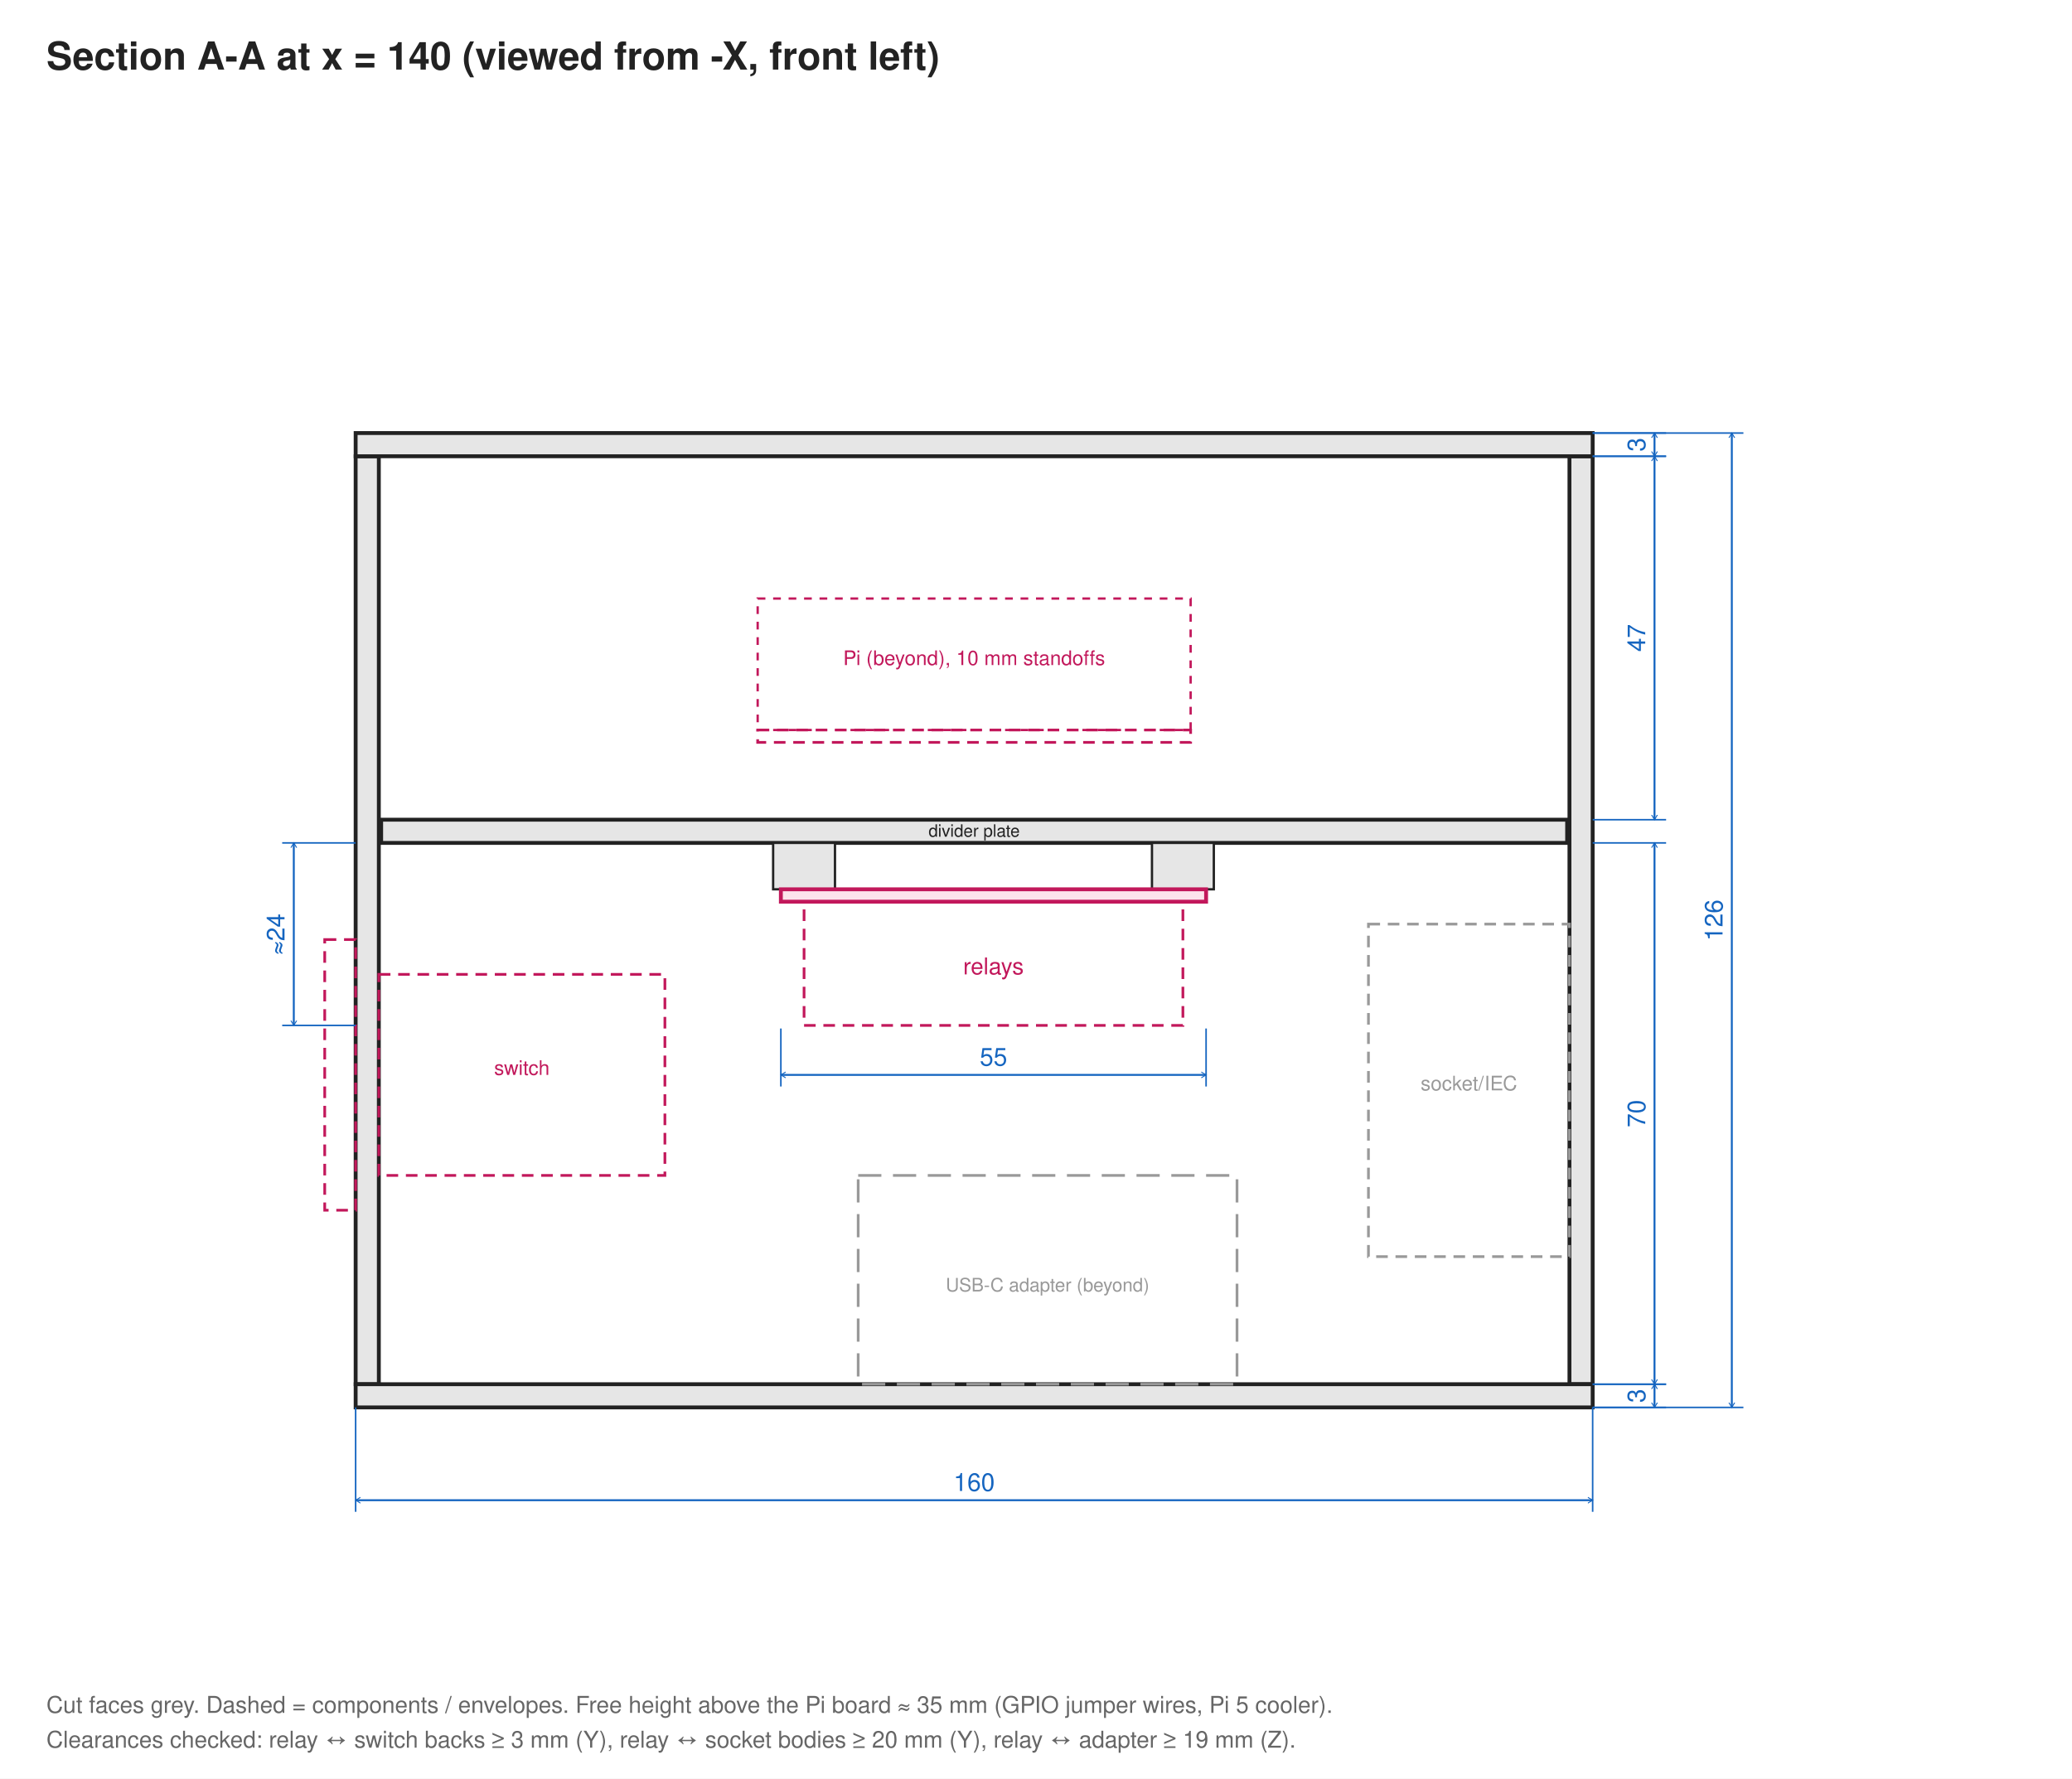
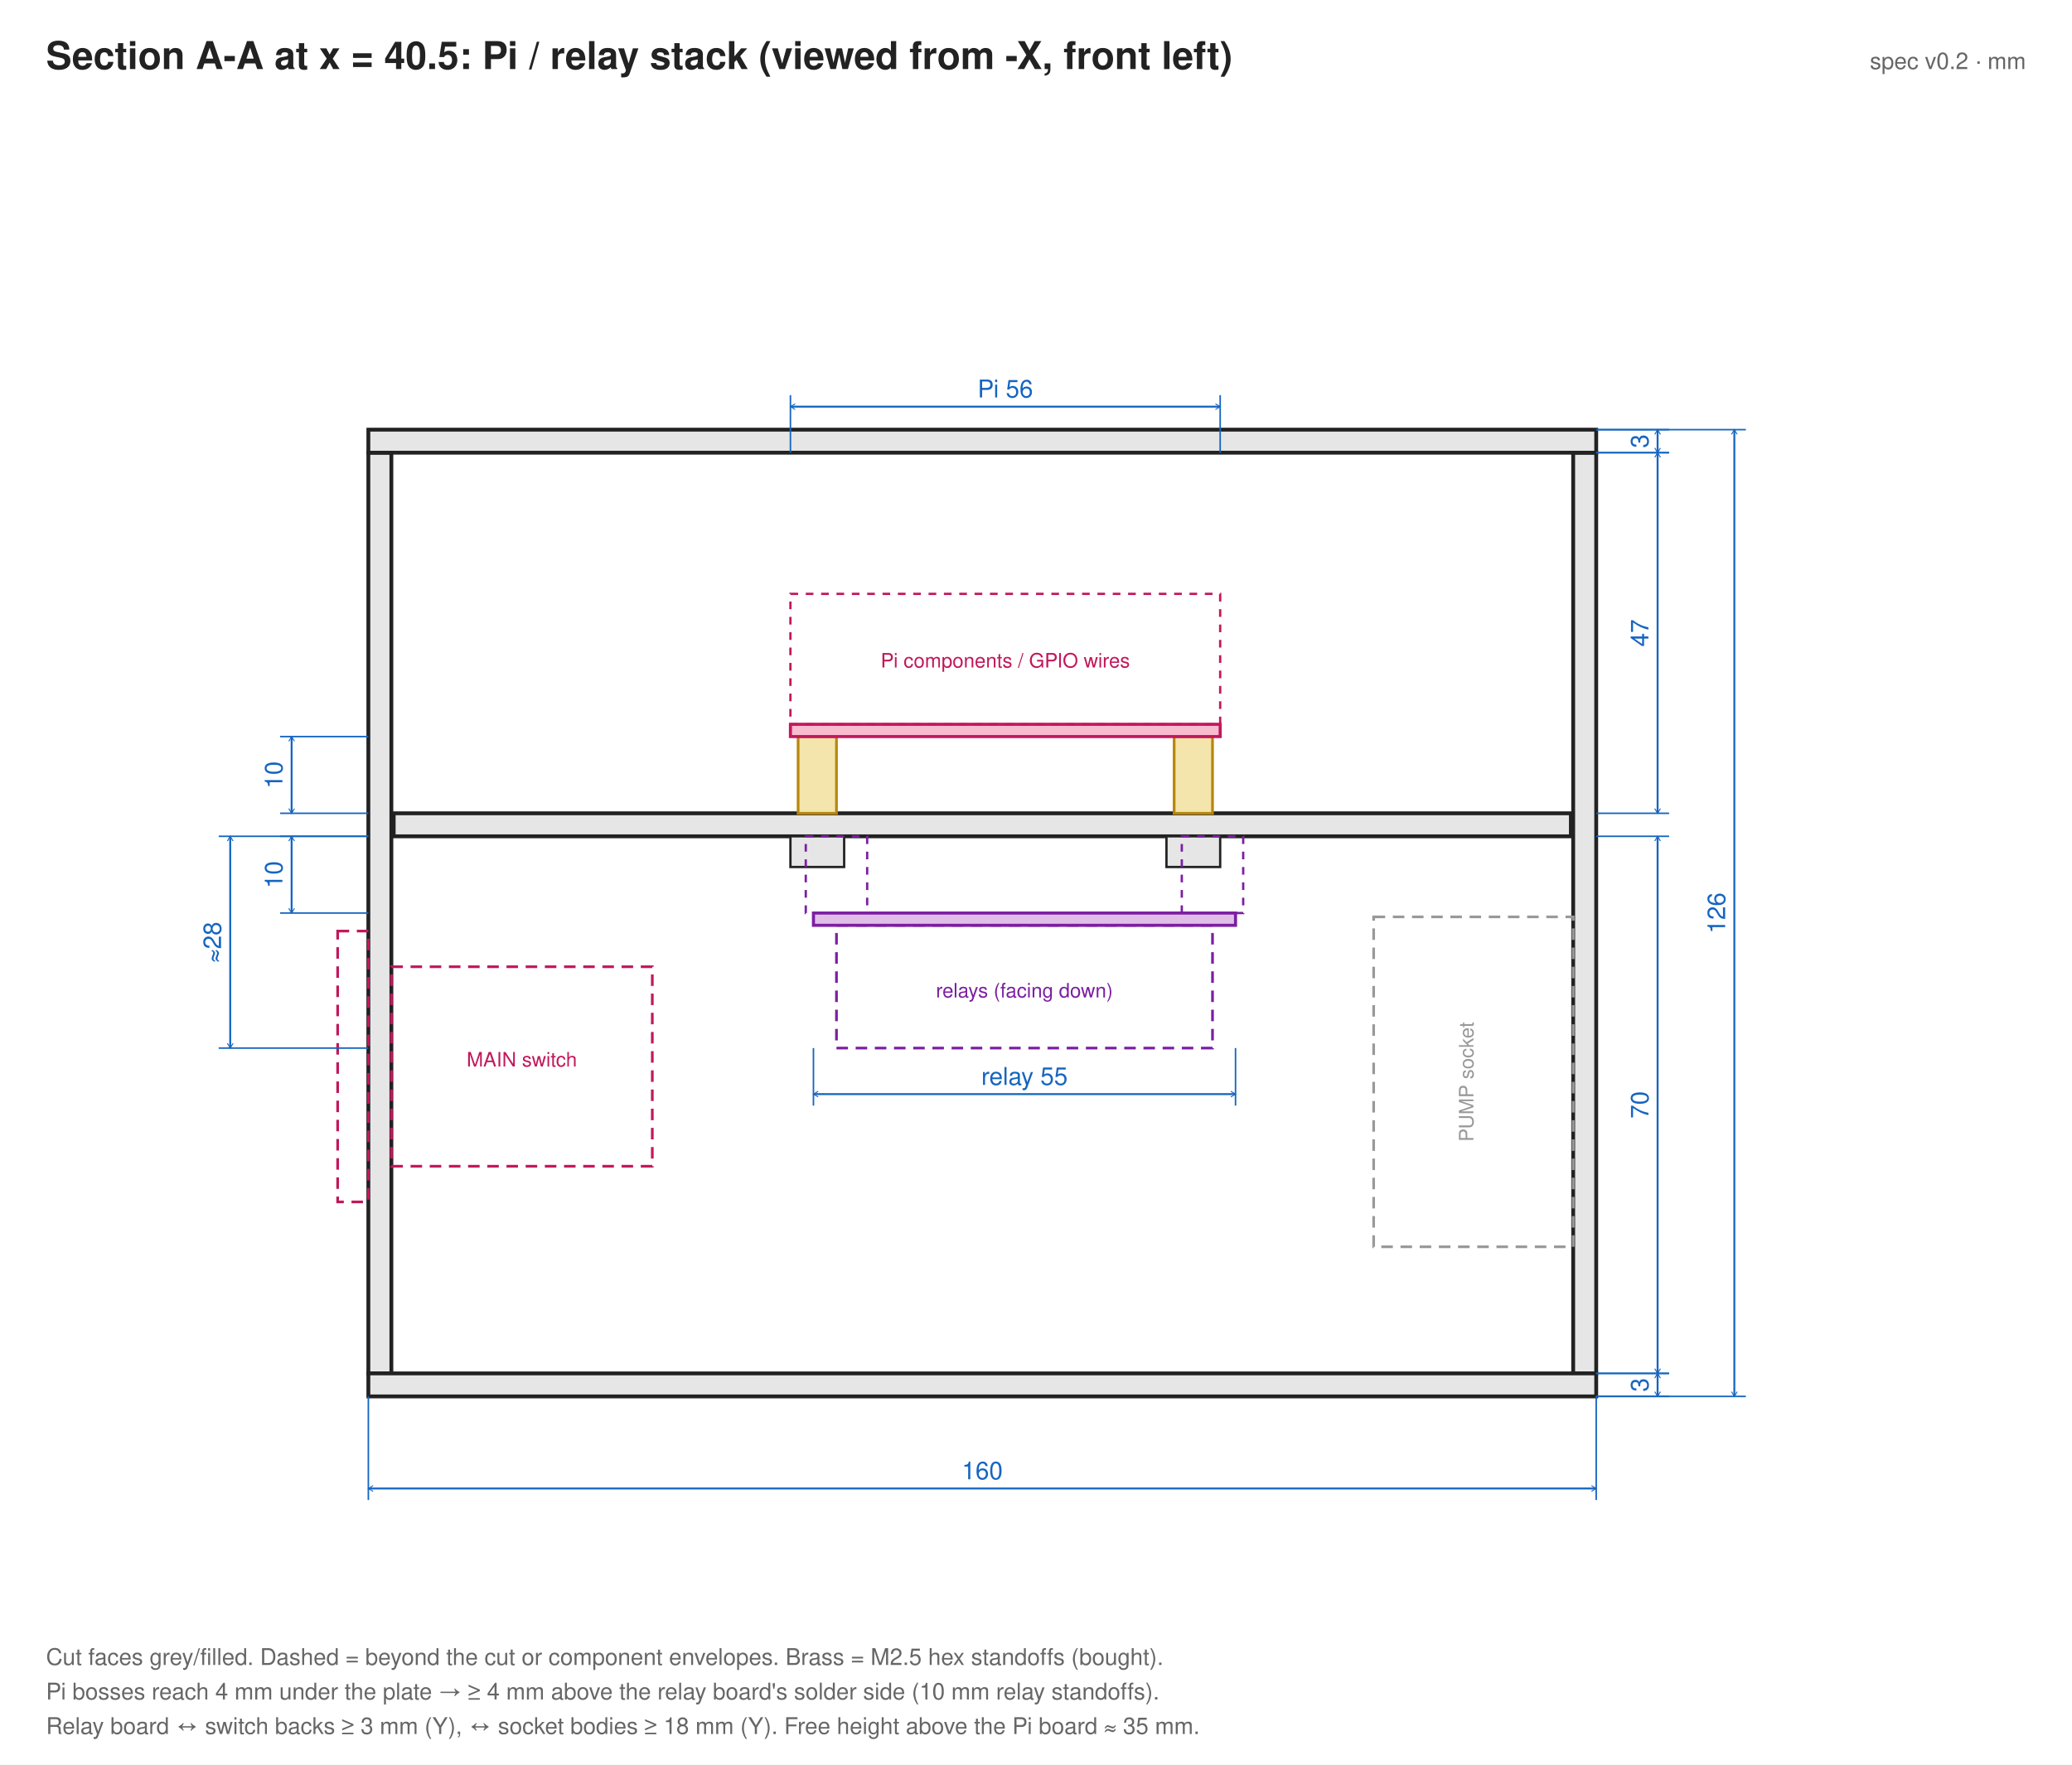
- <svg xmlns="http://www.w3.org/2000/svg" width="804" height="690" viewBox="0 0 268.00 230.00">
+ <svg xmlns="http://www.w3.org/2000/svg" width="810" height="690" viewBox="0 0 270.00 230.00">
  <defs>
    <marker id="a" viewBox="0 0 10 10" refX="5" refY="5" markerWidth="5" markerHeight="5" orient="auto-start-reverse">
      <path d="M0,2 L5,5 L0,8" fill="none" stroke="#1565c0" />
    </marker>
  </defs>
  <rect width="100%" height="100%" fill="#fff" />
-   <text x="6" y="9" font-size="5" font-weight="bold" font-family="Helvetica, Arial, sans-serif" fill="#222">Section A-A at x = 140 (viewed from -X, front left)</text>
-   <rect x="46.00" y="59.00" width="3.00" height="120.00" rx="0" fill="#e6e6e6" stroke="#222" stroke-width="0.5" />
-   <rect x="203.00" y="59.00" width="3.00" height="120.00" rx="0" fill="#e6e6e6" stroke="#222" stroke-width="0.5" />
-   <rect x="46.00" y="179.00" width="160.00" height="3.00" rx="0" fill="#e6e6e6" stroke="#222" stroke-width="0.5" />
-   <rect x="46.00" y="56.00" width="160.00" height="3.00" rx="0" fill="#e6e6e6" stroke="#222" stroke-width="0.5" />
-   <rect x="49.30" y="106.00" width="153.40" height="3.00" rx="0" fill="#e6e6e6" stroke="#222" stroke-width="0.5" />
-   <text x="126.00" y="108.20" font-size="2.2" fill="#222" text-anchor="middle" font-weight="normal" font-family="Helvetica, Arial, sans-serif">divider plate</text>
-   <rect x="100.00" y="109.00" width="8.00" height="6.00" rx="0" fill="#e6e6e6" stroke="#222" stroke-width="0.3" />
-   <rect x="149.00" y="109.00" width="8.00" height="6.00" rx="0" fill="#e6e6e6" stroke="#222" stroke-width="0.3" />
-   <rect x="101.00" y="115.00" width="55.00" height="1.60" rx="0" fill="#fce4ec" stroke="#c2185b" stroke-width="0.5" />
-   <rect x="104.00" y="116.60" width="49.00" height="16.00" rx="0" fill="none" stroke="#c2185b" stroke-width="0.35" stroke-dasharray="1.5 1" />
-   <text x="128.50" y="126.00" font-size="3" fill="#c2185b" text-anchor="middle" font-weight="normal" font-family="Helvetica, Arial, sans-serif">relays</text>
-   <rect x="98.00" y="94.40" width="56.00" height="1.60" rx="0" fill="none" stroke="#c2185b" stroke-width="0.35" stroke-dasharray="1.5 1" />
-   <rect x="98.00" y="77.40" width="56.00" height="17.00" rx="0" fill="none" stroke="#c2185b" stroke-width="0.3" stroke-dasharray="1 1" />
-   <text x="126.00" y="86.00" font-size="2.6" fill="#c2185b" text-anchor="middle" font-weight="normal" font-family="Helvetica, Arial, sans-serif">Pi (beyond), 10 mm standoffs</text>
-   <rect x="111.00" y="152.00" width="49.00" height="27.00" rx="0" fill="none" stroke="#999" stroke-width="0.35" stroke-dasharray="3 1.5" />
-   <text x="135.50" y="167.00" font-size="2.4" fill="#999" text-anchor="middle" font-weight="normal" font-family="Helvetica, Arial, sans-serif">USB-C adapter (beyond)</text>
-   <rect x="42.00" y="121.50" width="4.00" height="35.00" rx="0" fill="none" stroke="#c2185b" stroke-width="0.35" stroke-dasharray="1.5 1" />
-   <rect x="49.00" y="126.00" width="37.00" height="26.00" rx="0" fill="none" stroke="#c2185b" stroke-width="0.35" stroke-dasharray="1.5 1" />
-   <text x="67.50" y="139.00" font-size="2.6" fill="#c2185b" text-anchor="middle" font-weight="normal" font-family="Helvetica, Arial, sans-serif">switch</text>
-   <rect x="177.00" y="119.50" width="26.00" height="43.00" rx="0" fill="none" stroke="#999" stroke-width="0.35" stroke-dasharray="1.5 1" />
-   <text x="190.00" y="141.00" font-size="2.6" fill="#999" text-anchor="middle" font-weight="normal" font-family="Helvetica, Arial, sans-serif">socket/IEC</text>
-   <line x1="206.00" y1="182.00" x2="215.50" y2="182.00" stroke="#1565c0" stroke-width="0.2" />
-   <line x1="206.00" y1="179.00" x2="215.50" y2="179.00" stroke="#1565c0" stroke-width="0.2" />
-   <line x1="214.00" y1="182.00" x2="214.00" y2="179.00" stroke="#1565c0" stroke-width="0.25" marker-start="url(#a)" marker-end="url(#a)" />
-   <text x="212.80" y="180.50" font-size="3.2" fill="#1565c0" text-anchor="middle" font-weight="normal" font-family="Helvetica, Arial, sans-serif" transform="rotate(-90 212.80 180.50)">3</text>
-   <line x1="206.00" y1="179.00" x2="215.50" y2="179.00" stroke="#1565c0" stroke-width="0.2" />
-   <line x1="206.00" y1="109.00" x2="215.50" y2="109.00" stroke="#1565c0" stroke-width="0.2" />
-   <line x1="214.00" y1="179.00" x2="214.00" y2="109.00" stroke="#1565c0" stroke-width="0.25" marker-start="url(#a)" marker-end="url(#a)" />
-   <text x="212.80" y="144.00" font-size="3.2" fill="#1565c0" text-anchor="middle" font-weight="normal" font-family="Helvetica, Arial, sans-serif" transform="rotate(-90 212.80 144.00)">70</text>
-   <line x1="206.00" y1="106.00" x2="215.50" y2="106.00" stroke="#1565c0" stroke-width="0.2" />
-   <line x1="206.00" y1="59.00" x2="215.50" y2="59.00" stroke="#1565c0" stroke-width="0.2" />
-   <line x1="214.00" y1="106.00" x2="214.00" y2="59.00" stroke="#1565c0" stroke-width="0.25" marker-start="url(#a)" marker-end="url(#a)" />
-   <text x="212.80" y="82.50" font-size="3.2" fill="#1565c0" text-anchor="middle" font-weight="normal" font-family="Helvetica, Arial, sans-serif" transform="rotate(-90 212.80 82.50)">47</text>
-   <line x1="206.00" y1="59.00" x2="215.50" y2="59.00" stroke="#1565c0" stroke-width="0.2" />
-   <line x1="206.00" y1="56.00" x2="215.50" y2="56.00" stroke="#1565c0" stroke-width="0.2" />
-   <line x1="214.00" y1="59.00" x2="214.00" y2="56.00" stroke="#1565c0" stroke-width="0.25" marker-start="url(#a)" marker-end="url(#a)" />
-   <text x="212.80" y="57.50" font-size="3.2" fill="#1565c0" text-anchor="middle" font-weight="normal" font-family="Helvetica, Arial, sans-serif" transform="rotate(-90 212.80 57.50)">3</text>
-   <line x1="206.00" y1="182.00" x2="225.50" y2="182.00" stroke="#1565c0" stroke-width="0.2" />
-   <line x1="206.00" y1="56.00" x2="225.50" y2="56.00" stroke="#1565c0" stroke-width="0.2" />
-   <line x1="224.00" y1="182.00" x2="224.00" y2="56.00" stroke="#1565c0" stroke-width="0.25" marker-start="url(#a)" marker-end="url(#a)" />
-   <text x="222.80" y="119.00" font-size="3.2" fill="#1565c0" text-anchor="middle" font-weight="normal" font-family="Helvetica, Arial, sans-serif" transform="rotate(-90 222.80 119.00)">126</text>
-   <line x1="46.00" y1="132.60" x2="36.50" y2="132.60" stroke="#1565c0" stroke-width="0.2" />
-   <line x1="46.00" y1="109.00" x2="36.50" y2="109.00" stroke="#1565c0" stroke-width="0.2" />
-   <line x1="38.00" y1="132.60" x2="38.00" y2="109.00" stroke="#1565c0" stroke-width="0.25" marker-start="url(#a)" marker-end="url(#a)" />
-   <text x="36.80" y="120.80" font-size="3.2" fill="#1565c0" text-anchor="middle" font-weight="normal" font-family="Helvetica, Arial, sans-serif" transform="rotate(-90 36.80 120.80)">≈24</text>
-   <line x1="46.00" y1="182.00" x2="46.00" y2="195.50" stroke="#1565c0" stroke-width="0.2" />
-   <line x1="206.00" y1="182.00" x2="206.00" y2="195.50" stroke="#1565c0" stroke-width="0.2" />
-   <line x1="46.00" y1="194.00" x2="206.00" y2="194.00" stroke="#1565c0" stroke-width="0.25" marker-start="url(#a)" marker-end="url(#a)" />
-   <text x="126.00" y="192.80" font-size="3.2" fill="#1565c0" text-anchor="middle" font-weight="normal" font-family="Helvetica, Arial, sans-serif">160</text>
-   <line x1="101.00" y1="133.00" x2="101.00" y2="140.50" stroke="#1565c0" stroke-width="0.2" />
-   <line x1="156.00" y1="133.00" x2="156.00" y2="140.50" stroke="#1565c0" stroke-width="0.2" />
-   <line x1="101.00" y1="139.00" x2="156.00" y2="139.00" stroke="#1565c0" stroke-width="0.25" marker-start="url(#a)" marker-end="url(#a)" />
-   <text x="128.50" y="137.80" font-size="3.2" fill="#1565c0" text-anchor="middle" font-weight="normal" font-family="Helvetica, Arial, sans-serif">55</text>
-   <text x="6" y="226.00" font-size="3" fill="#666" font-family="Helvetica, Arial, sans-serif">Clearances checked: relay ↔ switch backs ≥ 3 mm (Y), relay ↔ socket bodies ≥ 20 mm (Y), relay ↔ adapter ≥ 19 mm (Z).</text>
-   <text x="6" y="221.50" font-size="3" fill="#666" font-family="Helvetica, Arial, sans-serif">Cut faces grey. Dashed = components / envelopes. Free height above the Pi board ≈ 35 mm (GPIO jumper wires, Pi 5 cooler).</text>
+   <text x="6" y="9" font-size="5" font-weight="bold" font-family="Helvetica, Arial, sans-serif" fill="#222">Section A-A at x = 40.5: Pi / relay stack (viewed from -X, front left)</text>
+   <text x="264.00" y="9" font-size="3" text-anchor="end" fill="#666" font-family="Helvetica, Arial, sans-serif">spec v0.2 · mm</text>
+   <rect x="48.00" y="59.00" width="3.00" height="120.00" rx="0" fill="#e6e6e6" stroke="#222" stroke-width="0.5" />
+   <rect x="205.00" y="59.00" width="3.00" height="120.00" rx="0" fill="#e6e6e6" stroke="#222" stroke-width="0.5" />
+   <rect x="48.00" y="179.00" width="160.00" height="3.00" rx="0" fill="#e6e6e6" stroke="#222" stroke-width="0.5" />
+   <rect x="48.00" y="56.00" width="160.00" height="3.00" rx="0" fill="#e6e6e6" stroke="#222" stroke-width="0.5" />
+   <rect x="51.30" y="106.00" width="153.40" height="3.00" rx="0" fill="#e6e6e6" stroke="#222" stroke-width="0.5" />
+   <line x1="208.00" y1="182.00" x2="217.50" y2="182.00" stroke="#1565c0" stroke-width="0.2" />
+   <line x1="208.00" y1="179.00" x2="217.50" y2="179.00" stroke="#1565c0" stroke-width="0.2" />
+   <line x1="216.00" y1="182.00" x2="216.00" y2="179.00" stroke="#1565c0" stroke-width="0.25" marker-start="url(#a)" marker-end="url(#a)" />
+   <text x="214.80" y="180.50" font-size="3.2" fill="#1565c0" text-anchor="middle" font-weight="normal" font-family="Helvetica, Arial, sans-serif" transform="rotate(-90 214.80 180.50)">3</text>
+   <line x1="208.00" y1="179.00" x2="217.50" y2="179.00" stroke="#1565c0" stroke-width="0.2" />
+   <line x1="208.00" y1="109.00" x2="217.50" y2="109.00" stroke="#1565c0" stroke-width="0.2" />
+   <line x1="216.00" y1="179.00" x2="216.00" y2="109.00" stroke="#1565c0" stroke-width="0.25" marker-start="url(#a)" marker-end="url(#a)" />
+   <text x="214.80" y="144.00" font-size="3.2" fill="#1565c0" text-anchor="middle" font-weight="normal" font-family="Helvetica, Arial, sans-serif" transform="rotate(-90 214.80 144.00)">70</text>
+   <line x1="208.00" y1="106.00" x2="217.50" y2="106.00" stroke="#1565c0" stroke-width="0.2" />
+   <line x1="208.00" y1="59.00" x2="217.50" y2="59.00" stroke="#1565c0" stroke-width="0.2" />
+   <line x1="216.00" y1="106.00" x2="216.00" y2="59.00" stroke="#1565c0" stroke-width="0.25" marker-start="url(#a)" marker-end="url(#a)" />
+   <text x="214.80" y="82.50" font-size="3.2" fill="#1565c0" text-anchor="middle" font-weight="normal" font-family="Helvetica, Arial, sans-serif" transform="rotate(-90 214.80 82.50)">47</text>
+   <line x1="208.00" y1="59.00" x2="217.50" y2="59.00" stroke="#1565c0" stroke-width="0.2" />
+   <line x1="208.00" y1="56.00" x2="217.50" y2="56.00" stroke="#1565c0" stroke-width="0.2" />
+   <line x1="216.00" y1="59.00" x2="216.00" y2="56.00" stroke="#1565c0" stroke-width="0.25" marker-start="url(#a)" marker-end="url(#a)" />
+   <text x="214.80" y="57.50" font-size="3.2" fill="#1565c0" text-anchor="middle" font-weight="normal" font-family="Helvetica, Arial, sans-serif" transform="rotate(-90 214.80 57.50)">3</text>
+   <line x1="208.00" y1="182.00" x2="227.50" y2="182.00" stroke="#1565c0" stroke-width="0.2" />
+   <line x1="208.00" y1="56.00" x2="227.50" y2="56.00" stroke="#1565c0" stroke-width="0.2" />
+   <line x1="226.00" y1="182.00" x2="226.00" y2="56.00" stroke="#1565c0" stroke-width="0.25" marker-start="url(#a)" marker-end="url(#a)" />
+   <text x="224.80" y="119.00" font-size="3.2" fill="#1565c0" text-anchor="middle" font-weight="normal" font-family="Helvetica, Arial, sans-serif" transform="rotate(-90 224.80 119.00)">126</text>
+   <line x1="48.00" y1="182.00" x2="48.00" y2="195.50" stroke="#1565c0" stroke-width="0.2" />
+   <line x1="208.00" y1="182.00" x2="208.00" y2="195.50" stroke="#1565c0" stroke-width="0.2" />
+   <line x1="48.00" y1="194.00" x2="208.00" y2="194.00" stroke="#1565c0" stroke-width="0.25" marker-start="url(#a)" marker-end="url(#a)" />
+   <text x="128.00" y="192.80" font-size="3.2" fill="#1565c0" text-anchor="middle" font-weight="normal" font-family="Helvetica, Arial, sans-serif">160</text>
+   <rect x="104.00" y="96.00" width="5.00" height="10.00" rx="0" fill="#f3e5ab" stroke="#b8860b" stroke-width="0.35" />
+   <rect x="103.00" y="109.00" width="7.00" height="4.00" rx="0" fill="#e6e6e6" stroke="#222" stroke-width="0.3" />
+   <rect x="153.00" y="96.00" width="5.00" height="10.00" rx="0" fill="#f3e5ab" stroke="#b8860b" stroke-width="0.35" />
+   <rect x="152.00" y="109.00" width="7.00" height="4.00" rx="0" fill="#e6e6e6" stroke="#222" stroke-width="0.3" />
+   <rect x="103.00" y="94.40" width="56.00" height="1.60" rx="0" fill="#f8bbd0" stroke="#c2185b" stroke-width="0.4" />
+   <rect x="103.00" y="77.40" width="56.00" height="17.00" rx="0" fill="none" stroke="#c2185b" stroke-width="0.3" stroke-dasharray="1 1" />
+   <text x="131.00" y="87.00" font-size="2.6" fill="#c2185b" text-anchor="middle" font-weight="normal" font-family="Helvetica, Arial, sans-serif">Pi components / GPIO wires</text>
+   <rect x="105.00" y="109.00" width="8.00" height="10.00" rx="0" fill="none" stroke="#7b1fa2" stroke-width="0.3" stroke-dasharray="1 1" />
+   <rect x="154.00" y="109.00" width="8.00" height="10.00" rx="0" fill="none" stroke="#7b1fa2" stroke-width="0.3" stroke-dasharray="1 1" />
+   <rect x="106.00" y="119.00" width="55.00" height="1.60" rx="0" fill="#e1bee7" stroke="#7b1fa2" stroke-width="0.4" />
+   <rect x="109.00" y="120.60" width="49.00" height="16.00" rx="0" fill="none" stroke="#7b1fa2" stroke-width="0.35" stroke-dasharray="1.5 1" />
+   <text x="133.50" y="130.00" font-size="2.6" fill="#7b1fa2" text-anchor="middle" font-weight="normal" font-family="Helvetica, Arial, sans-serif">relays (facing down)</text>
+   <rect x="44.00" y="121.35" width="4.00" height="35.30" rx="0" fill="none" stroke="#c2185b" stroke-width="0.35" stroke-dasharray="1.5 1" />
+   <rect x="51.00" y="126.00" width="34.00" height="26.00" rx="0" fill="none" stroke="#c2185b" stroke-width="0.35" stroke-dasharray="1.5 1" />
+   <text x="68.00" y="139.00" font-size="2.6" fill="#c2185b" text-anchor="middle" font-weight="normal" font-family="Helvetica, Arial, sans-serif">MAIN switch</text>
+   <rect x="179.00" y="119.50" width="26.00" height="43.00" rx="0" fill="none" stroke="#999" stroke-width="0.35" stroke-dasharray="1.5 1" />
+   <text x="192.00" y="141.00" font-size="2.6" fill="#999" text-anchor="middle" font-weight="normal" font-family="Helvetica, Arial, sans-serif" transform="rotate(-90 192.00 141.00)">PUMP socket</text>
+   <line x1="48.00" y1="106.00" x2="36.50" y2="106.00" stroke="#1565c0" stroke-width="0.2" />
+   <line x1="48.00" y1="96.00" x2="36.50" y2="96.00" stroke="#1565c0" stroke-width="0.2" />
+   <line x1="38.00" y1="106.00" x2="38.00" y2="96.00" stroke="#1565c0" stroke-width="0.25" marker-start="url(#a)" marker-end="url(#a)" />
+   <text x="36.80" y="101.00" font-size="3.2" fill="#1565c0" text-anchor="middle" font-weight="normal" font-family="Helvetica, Arial, sans-serif" transform="rotate(-90 36.80 101.00)">10</text>
+   <line x1="48.00" y1="119.00" x2="36.50" y2="119.00" stroke="#1565c0" stroke-width="0.2" />
+   <line x1="48.00" y1="109.00" x2="36.50" y2="109.00" stroke="#1565c0" stroke-width="0.2" />
+   <line x1="38.00" y1="119.00" x2="38.00" y2="109.00" stroke="#1565c0" stroke-width="0.25" marker-start="url(#a)" marker-end="url(#a)" />
+   <text x="36.80" y="114.00" font-size="3.2" fill="#1565c0" text-anchor="middle" font-weight="normal" font-family="Helvetica, Arial, sans-serif" transform="rotate(-90 36.80 114.00)">10</text>
+   <line x1="48.00" y1="136.60" x2="28.50" y2="136.60" stroke="#1565c0" stroke-width="0.2" />
+   <line x1="48.00" y1="109.00" x2="28.50" y2="109.00" stroke="#1565c0" stroke-width="0.2" />
+   <line x1="30.00" y1="136.60" x2="30.00" y2="109.00" stroke="#1565c0" stroke-width="0.25" marker-start="url(#a)" marker-end="url(#a)" />
+   <text x="28.80" y="122.80" font-size="3.2" fill="#1565c0" text-anchor="middle" font-weight="normal" font-family="Helvetica, Arial, sans-serif" transform="rotate(-90 28.80 122.80)">≈28</text>
+   <line x1="103.00" y1="59.00" x2="103.00" y2="51.50" stroke="#1565c0" stroke-width="0.2" />
+   <line x1="159.00" y1="59.00" x2="159.00" y2="51.50" stroke="#1565c0" stroke-width="0.2" />
+   <line x1="103.00" y1="53.00" x2="159.00" y2="53.00" stroke="#1565c0" stroke-width="0.25" marker-start="url(#a)" marker-end="url(#a)" />
+   <text x="131.00" y="51.80" font-size="3.2" fill="#1565c0" text-anchor="middle" font-weight="normal" font-family="Helvetica, Arial, sans-serif">Pi 56</text>
+   <line x1="106.00" y1="136.60" x2="106.00" y2="144.10" stroke="#1565c0" stroke-width="0.2" />
+   <line x1="161.00" y1="136.60" x2="161.00" y2="144.10" stroke="#1565c0" stroke-width="0.2" />
+   <line x1="106.00" y1="142.60" x2="161.00" y2="142.60" stroke="#1565c0" stroke-width="0.25" marker-start="url(#a)" marker-end="url(#a)" />
+   <text x="133.50" y="141.40" font-size="3.2" fill="#1565c0" text-anchor="middle" font-weight="normal" font-family="Helvetica, Arial, sans-serif">relay 55</text>
+   <text x="6" y="226.00" font-size="3" fill="#666" font-family="Helvetica, Arial, sans-serif">Relay board ↔ switch backs ≥ 3 mm (Y), ↔ socket bodies ≥ 18 mm (Y). Free height above the Pi board ≈ 35 mm.</text>
+   <text x="6" y="221.50" font-size="3" fill="#666" font-family="Helvetica, Arial, sans-serif">Pi bosses reach 4 mm under the plate → ≥ 4 mm above the relay board's solder side (10 mm relay standoffs).</text>
+   <text x="6" y="217.00" font-size="3" fill="#666" font-family="Helvetica, Arial, sans-serif">Cut faces grey/filled. Dashed = beyond the cut or component envelopes. Brass = M2.5 hex standoffs (bought).</text>
</svg>
